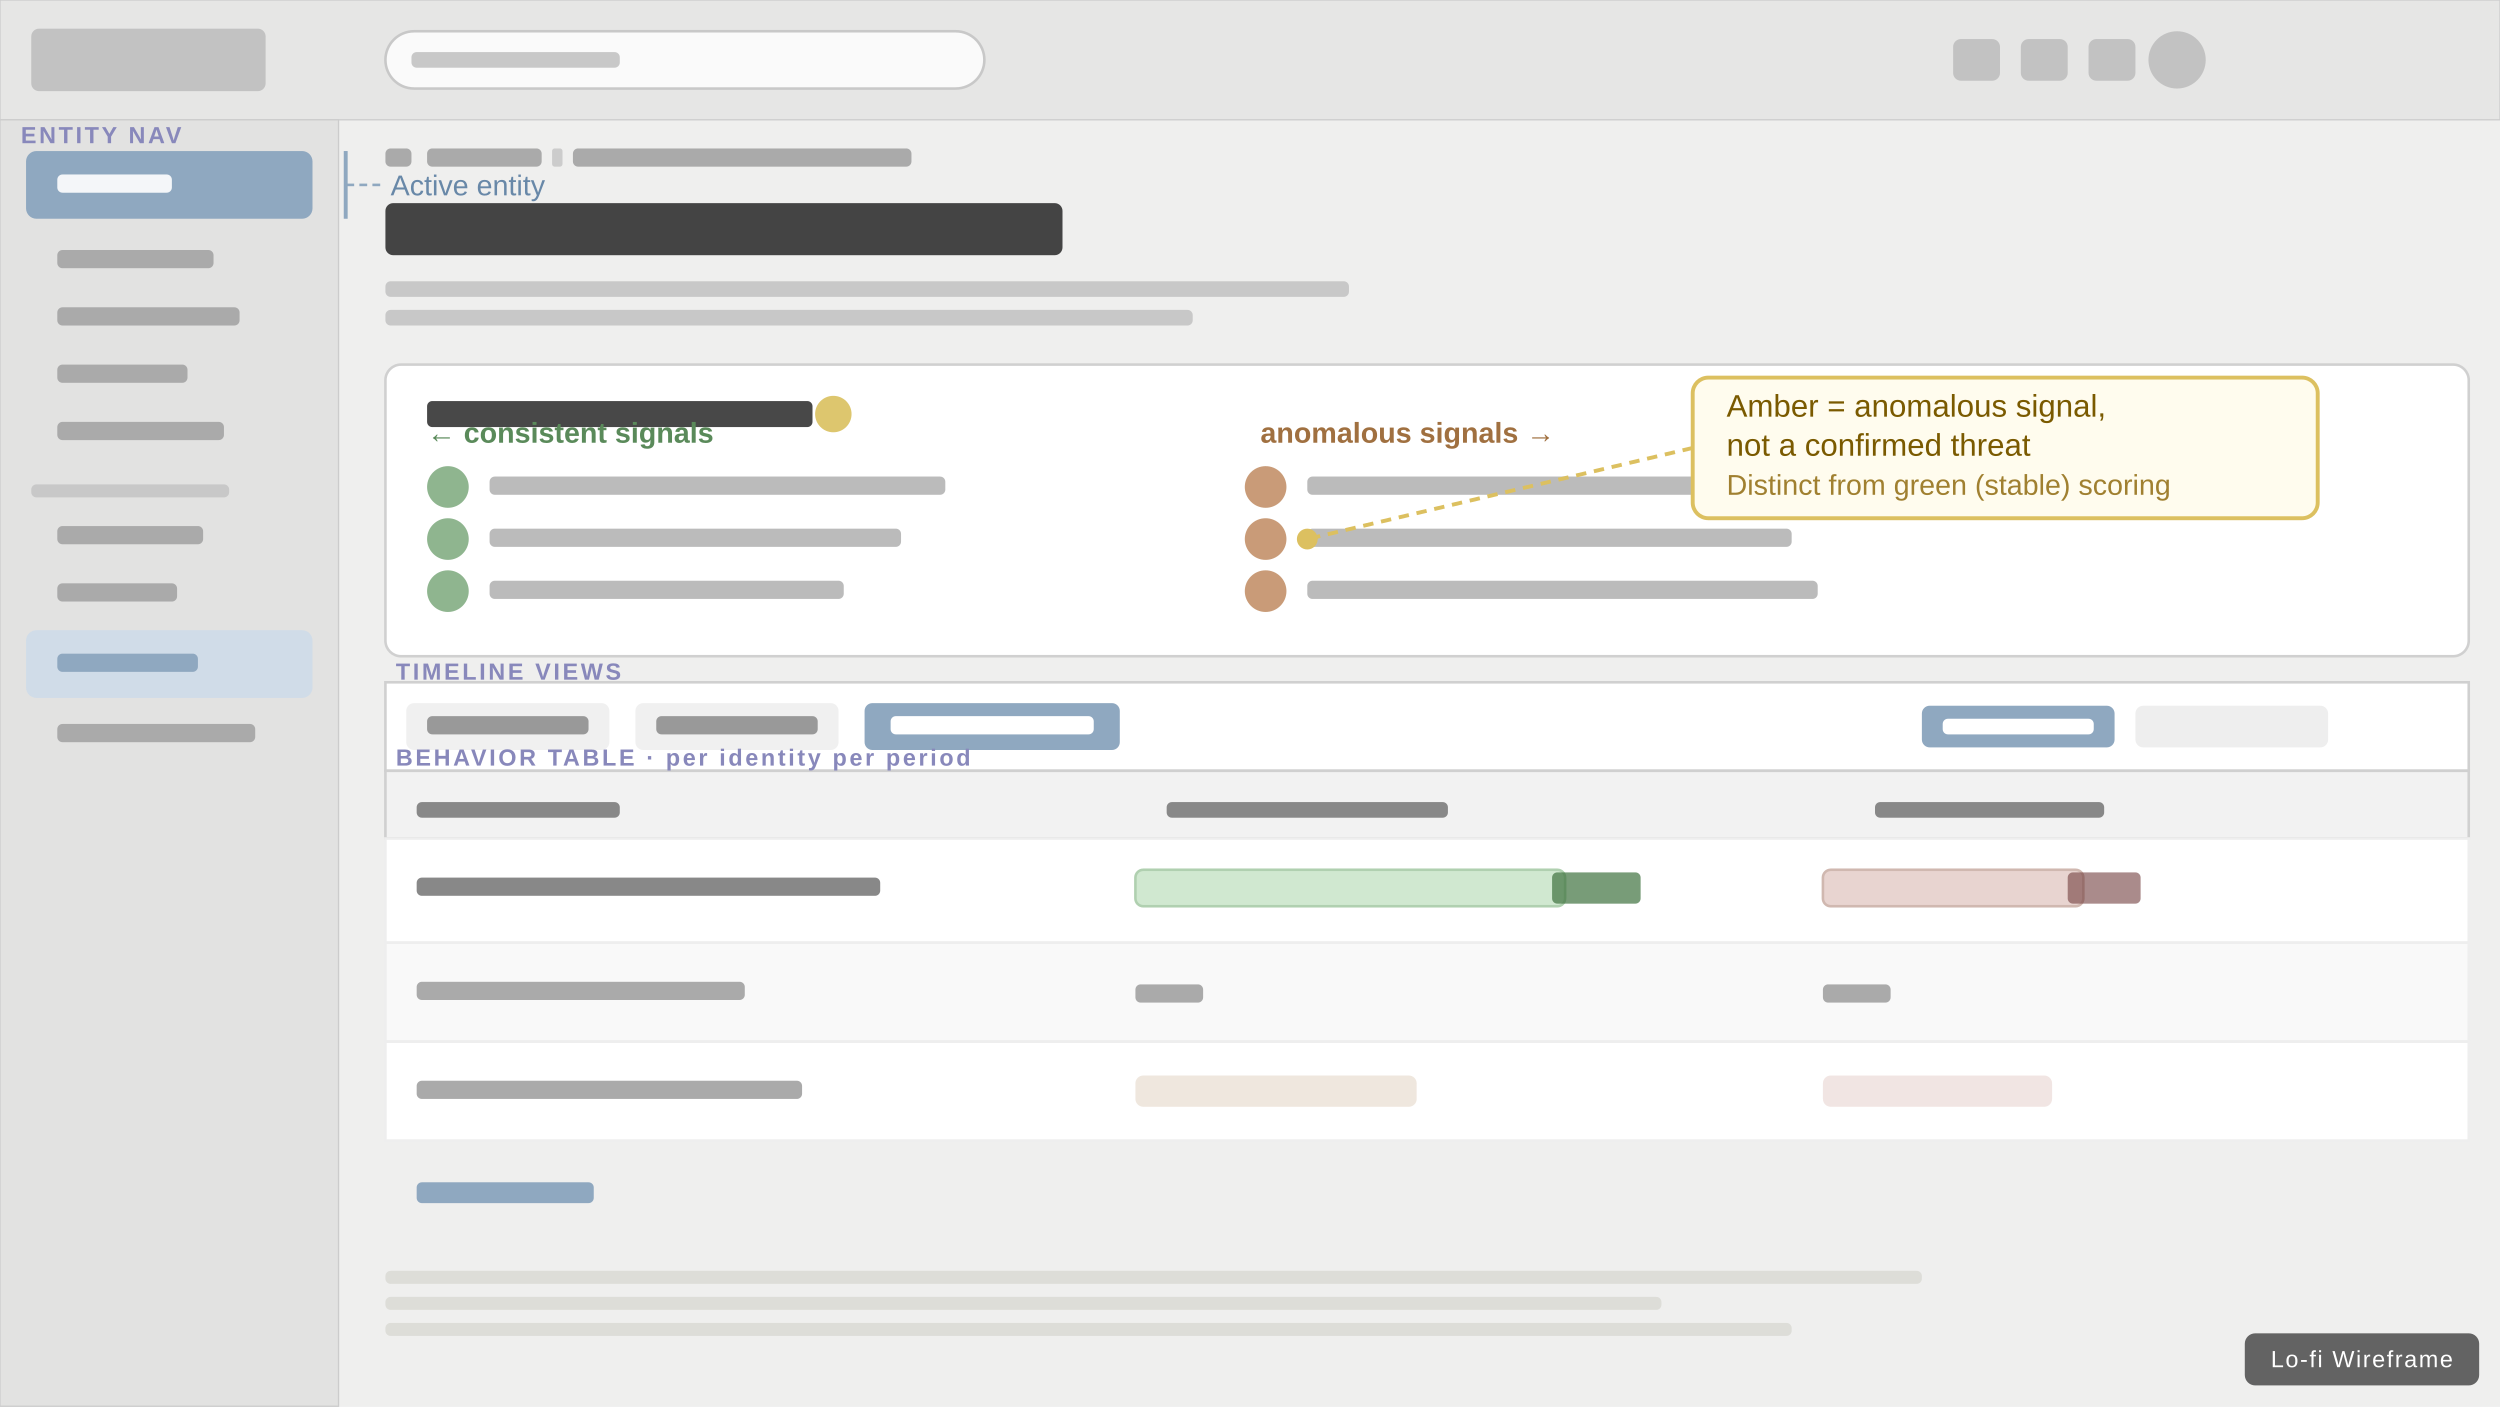
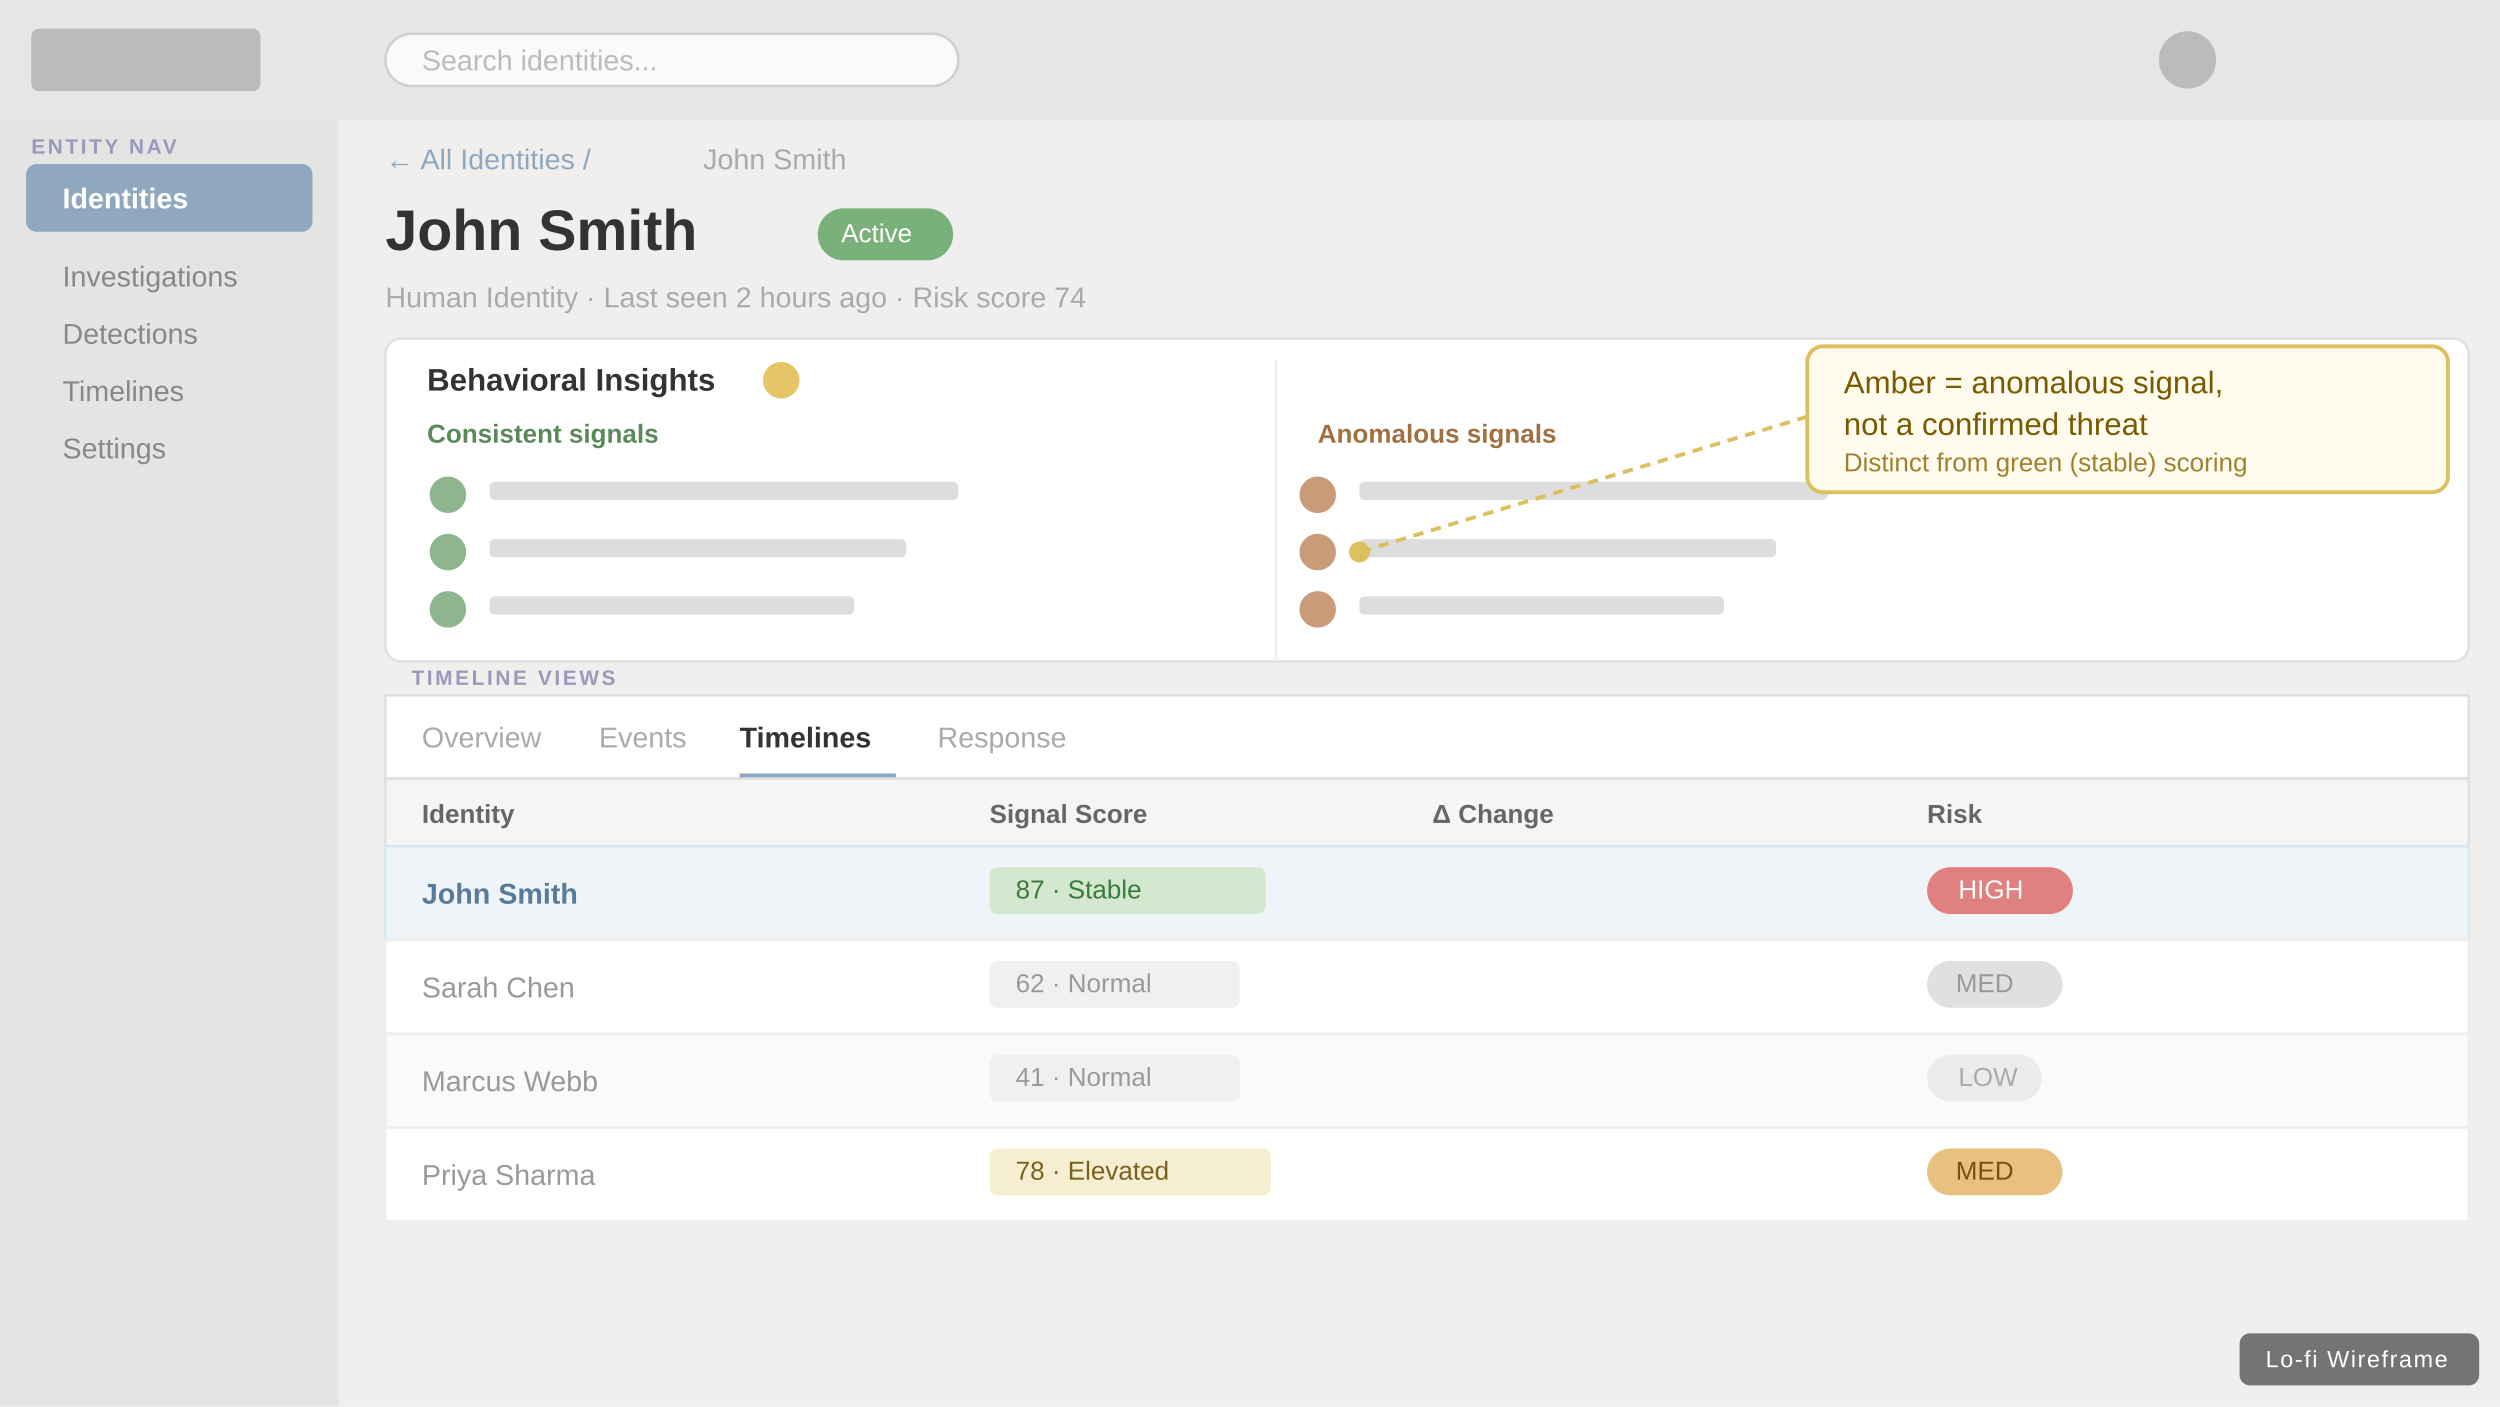
<svg xmlns="http://www.w3.org/2000/svg" viewBox="0 0 960 540">
-   <rect width="960" height="540" fill="#EFEFEE" />
-   <rect width="960" height="46" fill="#E6E6E5" stroke="#CCCCCC" stroke-width="0.5" />
-   <rect x="12" y="11" width="90" height="24" rx="3" fill="#C2C2C2" />
-   <rect x="148" y="12" width="230" height="22" rx="11" fill="#FAFAFA" stroke="#C8C8C8" stroke-width="1" />
-   <rect x="158" y="20" width="80" height="6" rx="2" fill="#C8C8C8" />
-   <rect x="750" y="15" width="18" height="16" rx="3" fill="#C2C2C2" />
-   <rect x="776" y="15" width="18" height="16" rx="3" fill="#C2C2C2" />
-   <rect x="802" y="15" width="18" height="16" rx="3" fill="#C2C2C2" />
-   <circle cx="836" cy="23" r="11" fill="#C2C2C2" />
-   <rect x="0" y="46" width="130" height="494" fill="#E2E2E1" stroke="#CCCCCC" stroke-width="0.5" />
-   <rect x="10" y="58" width="110" height="26" rx="4" fill="#8FA8C0" />
-   <rect x="22" y="67" width="44" height="7" rx="2" fill="#FFF" opacity="0.9" />
-   <rect x="22" y="96" width="60" height="7" rx="2" fill="#AAAAAA" />
-   <rect x="22" y="118" width="70" height="7" rx="2" fill="#AAAAAA" />
-   <rect x="22" y="140" width="50" height="7" rx="2" fill="#AAAAAA" />
-   <rect x="22" y="162" width="64" height="7" rx="2" fill="#AAAAAA" />
-   <rect x="12" y="186" width="76" height="5" rx="2" fill="#C8C8C8" />
-   <rect x="22" y="202" width="56" height="7" rx="2" fill="#AAAAAA" />
-   <rect x="22" y="224" width="46" height="7" rx="2" fill="#AAAAAA" />
-   <rect x="10" y="242" width="110" height="26" rx="4" fill="#D0DCE8" />
-   <rect x="22" y="251" width="54" height="7" rx="2" fill="#8FA8C0" />
-   <rect x="22" y="278" width="76" height="7" rx="2" fill="#AAAAAA" />
-   <rect x="148" y="57" width="10" height="7" rx="2" fill="#AAAAAA" />
-   <rect x="164" y="57" width="44" height="7" rx="2" fill="#AAAAAA" />
-   <rect x="212" y="57" width="4" height="7" rx="1" fill="#CCCCCC" />
-   <rect x="220" y="57" width="130" height="7" rx="2" fill="#AAAAAA" />
-   <rect x="148" y="78" width="260" height="20" rx="3" fill="#444" />
-   <rect x="148" y="108" width="370" height="6" rx="2" fill="#C8C8C8" />
-   <rect x="148" y="119" width="310" height="6" rx="2" fill="#C8C8C8" />
-   <rect x="148" y="140" width="800" height="112" rx="6" fill="#FFF" stroke="#D0D0D0" stroke-width="1" />
-   <rect x="164" y="154" width="148" height="10" rx="2" fill="#484848" />
-   <circle cx="320" cy="159" r="7" fill="#D4B84A" opacity="0.8" />
-   <circle cx="172" cy="187" r="8" fill="#7BA87B" opacity="0.85" />
-   <rect x="188" y="183" width="175" height="7" rx="2" fill="#BBBBBB" />
-   <circle cx="172" cy="207" r="8" fill="#7BA87B" opacity="0.85" />
-   <rect x="188" y="203" width="158" height="7" rx="2" fill="#BBBBBB" />
-   <circle cx="172" cy="227" r="8" fill="#7BA87B" opacity="0.85" />
-   <rect x="188" y="223" width="136" height="7" rx="2" fill="#BBBBBB" />
-   <circle cx="486" cy="187" r="8" fill="#BF8A60" opacity="0.85" />
-   <rect x="502" y="183" width="212" height="7" rx="2" fill="#BBBBBB" />
-   <circle cx="486" cy="207" r="8" fill="#BF8A60" opacity="0.85" />
-   <rect x="502" y="203" width="186" height="7" rx="2" fill="#BBBBBB" />
-   <circle cx="486" cy="227" r="8" fill="#BF8A60" opacity="0.85" />
-   <rect x="502" y="223" width="196" height="7" rx="2" fill="#BBBBBB" />
-   <rect x="650" y="145" width="240" height="54" rx="6" fill="#FFFCEE" stroke="#DCC060" stroke-width="1.5" />
-   <text x="663" y="160" font-family="Arial, sans-serif" font-size="12" fill="#7A5A00">Amber = anomalous signal,</text>
-   <text x="663" y="175" font-family="Arial, sans-serif" font-size="12" fill="#7A5A00">not a confirmed threat</text>
-   <text x="663" y="190" font-family="Arial, sans-serif" font-size="11" fill="#A08030">Distinct from green (stable) scoring</text>
-   <line x1="650" y1="172" x2="502" y2="207" stroke="#DCC060" stroke-width="1.5" stroke-dasharray="4,3" />
-   <circle cx="502" cy="207" r="4" fill="#DCC060" />
-   <rect x="148" y="262" width="800" height="34" fill="#FFF" stroke="#D0D0D0" stroke-width="1" />
-   <rect x="156" y="270" width="78" height="18" rx="3" fill="#F0F0F0" />
-   <rect x="164" y="275" width="62" height="7" rx="2" fill="#999" />
-   <rect x="244" y="270" width="78" height="18" rx="3" fill="#F0F0F0" />
-   <rect x="252" y="275" width="62" height="7" rx="2" fill="#999" />
-   <rect x="332" y="270" width="98" height="18" rx="3" fill="#8FA8C0" />
-   <rect x="342" y="275" width="78" height="7" rx="2" fill="#FFF" />
-   <rect x="738" y="271" width="74" height="16" rx="3" fill="#8FA8C0" />
-   <rect x="820" y="271" width="74" height="16" rx="3" fill="#EEEEEE" />
-   <rect x="746" y="276" width="58" height="6" rx="2" fill="#FFF" />
-   <rect x="148" y="296" width="800" height="26" fill="#F2F2F2" stroke="#D0D0D0" stroke-width="1" />
-   <rect x="160" y="308" width="78" height="6" rx="2" fill="#888" />
-   <rect x="448" y="308" width="108" height="6" rx="2" fill="#888" />
-   <rect x="720" y="308" width="88" height="6" rx="2" fill="#888" />
-   <rect x="148" y="322" width="800" height="40" fill="#FFF" stroke="#EEEEEE" stroke-width="1" />
-   <rect x="160" y="337" width="178" height="7" rx="2" fill="#888" />
-   <rect x="436" y="334" width="165" height="14" rx="3" fill="#D0E8D0" />
-   <rect x="436" y="334" width="165" height="14" rx="3" fill="none" stroke="#B0D0B0" stroke-width="1" />
-   <rect x="596" y="335" width="34" height="12" rx="2" fill="#3E723E" opacity="0.7" />
-   <rect x="700" y="334" width="100" height="14" rx="3" fill="#E8D4D0" />
-   <rect x="700" y="334" width="100" height="14" rx="3" fill="none" stroke="#D0B8B0" stroke-width="1" />
-   <rect x="794" y="335" width="28" height="12" rx="2" fill="#723E3E" opacity="0.6" />
-   <rect x="148" y="362" width="800" height="38" fill="#F9F9F9" stroke="#EEEEEE" stroke-width="1" />
-   <rect x="160" y="377" width="126" height="7" rx="2" fill="#AAAAAA" />
-   <rect x="436" y="378" width="26" height="7" rx="2" fill="#AAAAAA" />
-   <rect x="700" y="378" width="26" height="7" rx="2" fill="#AAAAAA" />
-   <rect x="148" y="400" width="800" height="38" fill="#FFF" stroke="#EEEEEE" stroke-width="1" />
-   <rect x="160" y="415" width="148" height="7" rx="2" fill="#AAAAAA" />
-   <rect x="436" y="413" width="108" height="12" rx="3" fill="#E8DDD0" opacity="0.7" />
-   <rect x="700" y="413" width="88" height="12" rx="3" fill="#E8D4D0" opacity="0.6" />
-   <rect x="160" y="454" width="68" height="8" rx="2" fill="#8FA8C0" />
-   <rect x="148" y="488" width="590" height="5" rx="2" fill="#DDDDD8" />
-   <rect x="148" y="498" width="490" height="5" rx="2" fill="#DDDDD8" />
-   <rect x="148" y="508" width="540" height="5" rx="2" fill="#DDDDD8" />
-   <rect x="862" y="512" width="90" height="20" rx="4" fill="#404040" opacity="0.8" />
-   <text x="872" y="525" font-family="Arial, sans-serif" font-size="9" fill="#FFF" letter-spacing="0.6">Lo-fi Wireframe</text>
-   <text x="8" y="55" font-family="Arial, sans-serif" font-size="9" font-weight="700" fill="#8888BB" letter-spacing="1.0">ENTITY NAV</text>
-   <text x="164" y="170" font-family="Arial, sans-serif" font-size="11" font-weight="600" fill="#5A8A5A">← consistent signals</text>
-   <text x="484" y="170" font-family="Arial, sans-serif" font-size="11" font-weight="600" fill="#A07040">anomalous signals →</text>
-   <text x="152" y="261" font-family="Arial, sans-serif" font-size="9" font-weight="700" fill="#8888BB" letter-spacing="1.0">TIMELINE VIEWS</text>
-   <text x="152" y="294" font-family="Arial, sans-serif" font-size="9" font-weight="700" fill="#8888BB" letter-spacing="1.0">BEHAVIOR TABLE  ·  per identity per period</text>
-   <rect x="132" y="58" width="1.5" height="26" fill="#8FA8C0" />
-   <line x1="133" y1="71" x2="148" y2="71" stroke="#8FA8C0" stroke-width="1" stroke-dasharray="3,2" />
-   <text x="150" y="75" font-family="Arial, sans-serif" font-size="11" fill="#6888A8">Active entity</text>
+   <rect width="960" height="540" fill="#F0EFEE" />
+   <rect width="960" height="46" fill="#E6E6E5" />
+   <rect x="12" y="11" width="88" height="24" rx="3" fill="#BBBBBB" />
+   <rect x="148" y="13" width="220" height="20" rx="10" fill="#FAFAFA" stroke="#D0D0D0" stroke-width="1" />
+   <text x="162" y="27" font-family="Arial, sans-serif" font-size="11" fill="#BBBBBB">Search identities...</text>
+   <circle cx="840" cy="23" r="11" fill="#BBBBBB" />
+   <rect x="0" y="46" width="130" height="494" fill="#E4E4E3" />
+   <text x="12" y="59" font-family="Arial, sans-serif" font-size="8" font-weight="700" fill="#9999BB" letter-spacing="1">ENTITY NAV</text>
+   <rect x="10" y="63" width="110" height="26" rx="4" fill="#8FA8C0" />
+   <text x="24" y="80" font-family="Arial, sans-serif" font-size="11" font-weight="600" fill="#FFF">Identities</text>
+   <text x="24" y="110" font-family="Arial, sans-serif" font-size="11" fill="#888">Investigations</text>
+   <text x="24" y="132" font-family="Arial, sans-serif" font-size="11" fill="#888">Detections</text>
+   <text x="24" y="154" font-family="Arial, sans-serif" font-size="11" fill="#888">Timelines</text>
+   <text x="24" y="176" font-family="Arial, sans-serif" font-size="11" fill="#888">Settings</text>
+   <text x="148" y="65" font-family="Arial, sans-serif" font-size="11" fill="#8FA8C0">← All Identities  /</text>
+   <text x="270" y="65" font-family="Arial, sans-serif" font-size="11" fill="#AAAAAA"> John Smith</text>
+   <text x="148" y="96" font-family="Arial, sans-serif" font-size="22" font-weight="700" fill="#333">John Smith</text>
+   <rect x="314" y="80" width="52" height="20" rx="10" fill="#7AB07A" />
+   <text x="323" y="93" font-family="Arial, sans-serif" font-size="10" fill="#FFF">Active</text>
+   <text x="148" y="118" font-family="Arial, sans-serif" font-size="11" fill="#AAAAAA">Human Identity · Last seen 2 hours ago · Risk score 74</text>
+   <rect x="148" y="130" width="800" height="124" rx="6" fill="#FFF" stroke="#E0E0E0" stroke-width="1" />
+   <text x="164" y="150" font-family="Arial, sans-serif" font-size="12" font-weight="700" fill="#333">Behavioral Insights</text>
+   <circle cx="300" cy="146" r="7" fill="#DDB840" opacity="0.8" />
+   <line x1="490" y1="138" x2="490" y2="254" stroke="#EEEEEE" stroke-width="1" />
+   <text x="164" y="170" font-family="Arial, sans-serif" font-size="10" font-weight="600" fill="#5A8A5A">Consistent signals</text>
+   <circle cx="172" cy="190" r="7" fill="#7BA87B" opacity="0.85" />
+   <rect x="188" y="185" width="180" height="7" rx="2" fill="#DDDDDD" />
+   <circle cx="172" cy="212" r="7" fill="#7BA87B" opacity="0.85" />
+   <rect x="188" y="207" width="160" height="7" rx="2" fill="#DDDDDD" />
+   <circle cx="172" cy="234" r="7" fill="#7BA87B" opacity="0.85" />
+   <rect x="188" y="229" width="140" height="7" rx="2" fill="#DDDDDD" />
+   <text x="506" y="170" font-family="Arial, sans-serif" font-size="10" font-weight="600" fill="#A07040">Anomalous signals</text>
+   <circle cx="506" cy="190" r="7" fill="#BF8A60" opacity="0.85" />
+   <rect x="522" y="185" width="180" height="7" rx="2" fill="#DDDDDD" />
+   <circle cx="506" cy="212" r="7" fill="#BF8A60" opacity="0.85" />
+   <rect x="522" y="207" width="160" height="7" rx="2" fill="#DDDDDD" />
+   <circle cx="506" cy="234" r="7" fill="#BF8A60" opacity="0.85" />
+   <rect x="522" y="229" width="140" height="7" rx="2" fill="#DDDDDD" />
+   <rect x="694" y="133" width="246" height="56" rx="6" fill="#FFFCEE" stroke="#DCC060" stroke-width="1.5" />
+   <text x="708" y="151" font-family="Arial, sans-serif" font-size="12" fill="#7A5A00">Amber = anomalous signal,</text>
+   <text x="708" y="167" font-family="Arial, sans-serif" font-size="12" fill="#7A5A00">not a confirmed threat</text>
+   <text x="708" y="181" font-family="Arial, sans-serif" font-size="10" fill="#A08030">Distinct from green (stable) scoring</text>
+   <line x1="694" y1="160" x2="522" y2="212" stroke="#DCC060" stroke-width="1.5" stroke-dasharray="4,3" />
+   <circle cx="522" cy="212" r="4" fill="#DCC060" />
+   <text x="158" y="263" font-family="Arial, sans-serif" font-size="8" font-weight="700" fill="#9999BB" letter-spacing="1">TIMELINE VIEWS</text>
+   <rect x="148" y="267" width="800" height="32" fill="#FFF" stroke="#E0E0E0" stroke-width="1" />
+   <text x="162" y="287" font-family="Arial, sans-serif" font-size="11" fill="#AAAAAA">Overview</text>
+   <text x="230" y="287" font-family="Arial, sans-serif" font-size="11" fill="#AAAAAA">Events</text>
+   <text x="284" y="287" font-family="Arial, sans-serif" font-size="11" font-weight="600" fill="#333">Timelines</text>
+   <rect x="284" y="297" width="60" height="2" fill="#8FA8C0" />
+   <text x="360" y="287" font-family="Arial, sans-serif" font-size="11" fill="#AAAAAA">Response</text>
+   <rect x="148" y="299" width="800" height="26" fill="#F5F5F5" stroke="#E0E0E0" stroke-width="1" />
+   <text x="162" y="316" font-family="Arial, sans-serif" font-size="10" font-weight="700" fill="#666">Identity</text>
+   <text x="380" y="316" font-family="Arial, sans-serif" font-size="10" font-weight="700" fill="#666">Signal Score</text>
+   <text x="550" y="316" font-family="Arial, sans-serif" font-size="10" font-weight="700" fill="#666">Δ Change</text>
+   <text x="740" y="316" font-family="Arial, sans-serif" font-size="10" font-weight="700" fill="#666">Risk</text>
+   <rect x="148" y="325" width="800" height="36" fill="#EEF4F8" stroke="#D8E8F0" stroke-width="1" />
+   <text x="162" y="347" font-family="Arial, sans-serif" font-size="11" font-weight="600" fill="#5A7A9A">John Smith</text>
+   <rect x="380" y="333" width="106" height="18" rx="3" fill="#D4E8D0" />
+   <text x="390" y="345" font-family="Arial, sans-serif" font-size="10" fill="#3A7A3A">87 · Stable</text>
+   <rect x="740" y="333" width="56" height="18" rx="9" fill="#E08080" />
+   <text x="752" y="345" font-family="Arial, sans-serif" font-size="10" fill="#FFF">HIGH</text>
+   <rect x="148" y="361" width="800" height="36" fill="#FFF" stroke="#EEEEEE" stroke-width="1" />
+   <text x="162" y="383" font-family="Arial, sans-serif" font-size="11" fill="#999">Sarah Chen</text>
+   <rect x="380" y="369" width="96" height="18" rx="3" fill="#F0F0F0" />
+   <text x="390" y="381" font-family="Arial, sans-serif" font-size="10" fill="#999">62 · Normal</text>
+   <rect x="740" y="369" width="52" height="18" rx="9" fill="#E0E0E0" />
+   <text x="751" y="381" font-family="Arial, sans-serif" font-size="10" fill="#999">MED</text>
+   <rect x="148" y="397" width="800" height="36" fill="#FAFAFA" stroke="#EEEEEE" stroke-width="1" />
+   <text x="162" y="419" font-family="Arial, sans-serif" font-size="11" fill="#999">Marcus Webb</text>
+   <rect x="380" y="405" width="96" height="18" rx="3" fill="#F0F0F0" />
+   <text x="390" y="417" font-family="Arial, sans-serif" font-size="10" fill="#999">41 · Normal</text>
+   <rect x="740" y="405" width="44" height="18" rx="9" fill="#EBEBEB" />
+   <text x="752" y="417" font-family="Arial, sans-serif" font-size="10" fill="#AAAAAA">LOW</text>
+   <rect x="148" y="433" width="800" height="36" fill="#FFF" stroke="#EEEEEE" stroke-width="1" />
+   <text x="162" y="455" font-family="Arial, sans-serif" font-size="11" fill="#999">Priya Sharma</text>
+   <rect x="380" y="441" width="108" height="18" rx="3" fill="#F5EED0" />
+   <text x="390" y="453" font-family="Arial, sans-serif" font-size="10" fill="#7A6020">78 · Elevated</text>
+   <rect x="740" y="441" width="52" height="18" rx="9" fill="#E8C080" />
+   <text x="751" y="453" font-family="Arial, sans-serif" font-size="10" fill="#7A5010">MED</text>
+   <rect x="860" y="512" width="92" height="20" rx="4" fill="#404040" opacity="0.7" />
+   <text x="870" y="525" font-family="Arial, sans-serif" font-size="9" fill="#FFF" letter-spacing="0.6">Lo-fi Wireframe</text>
</svg>
